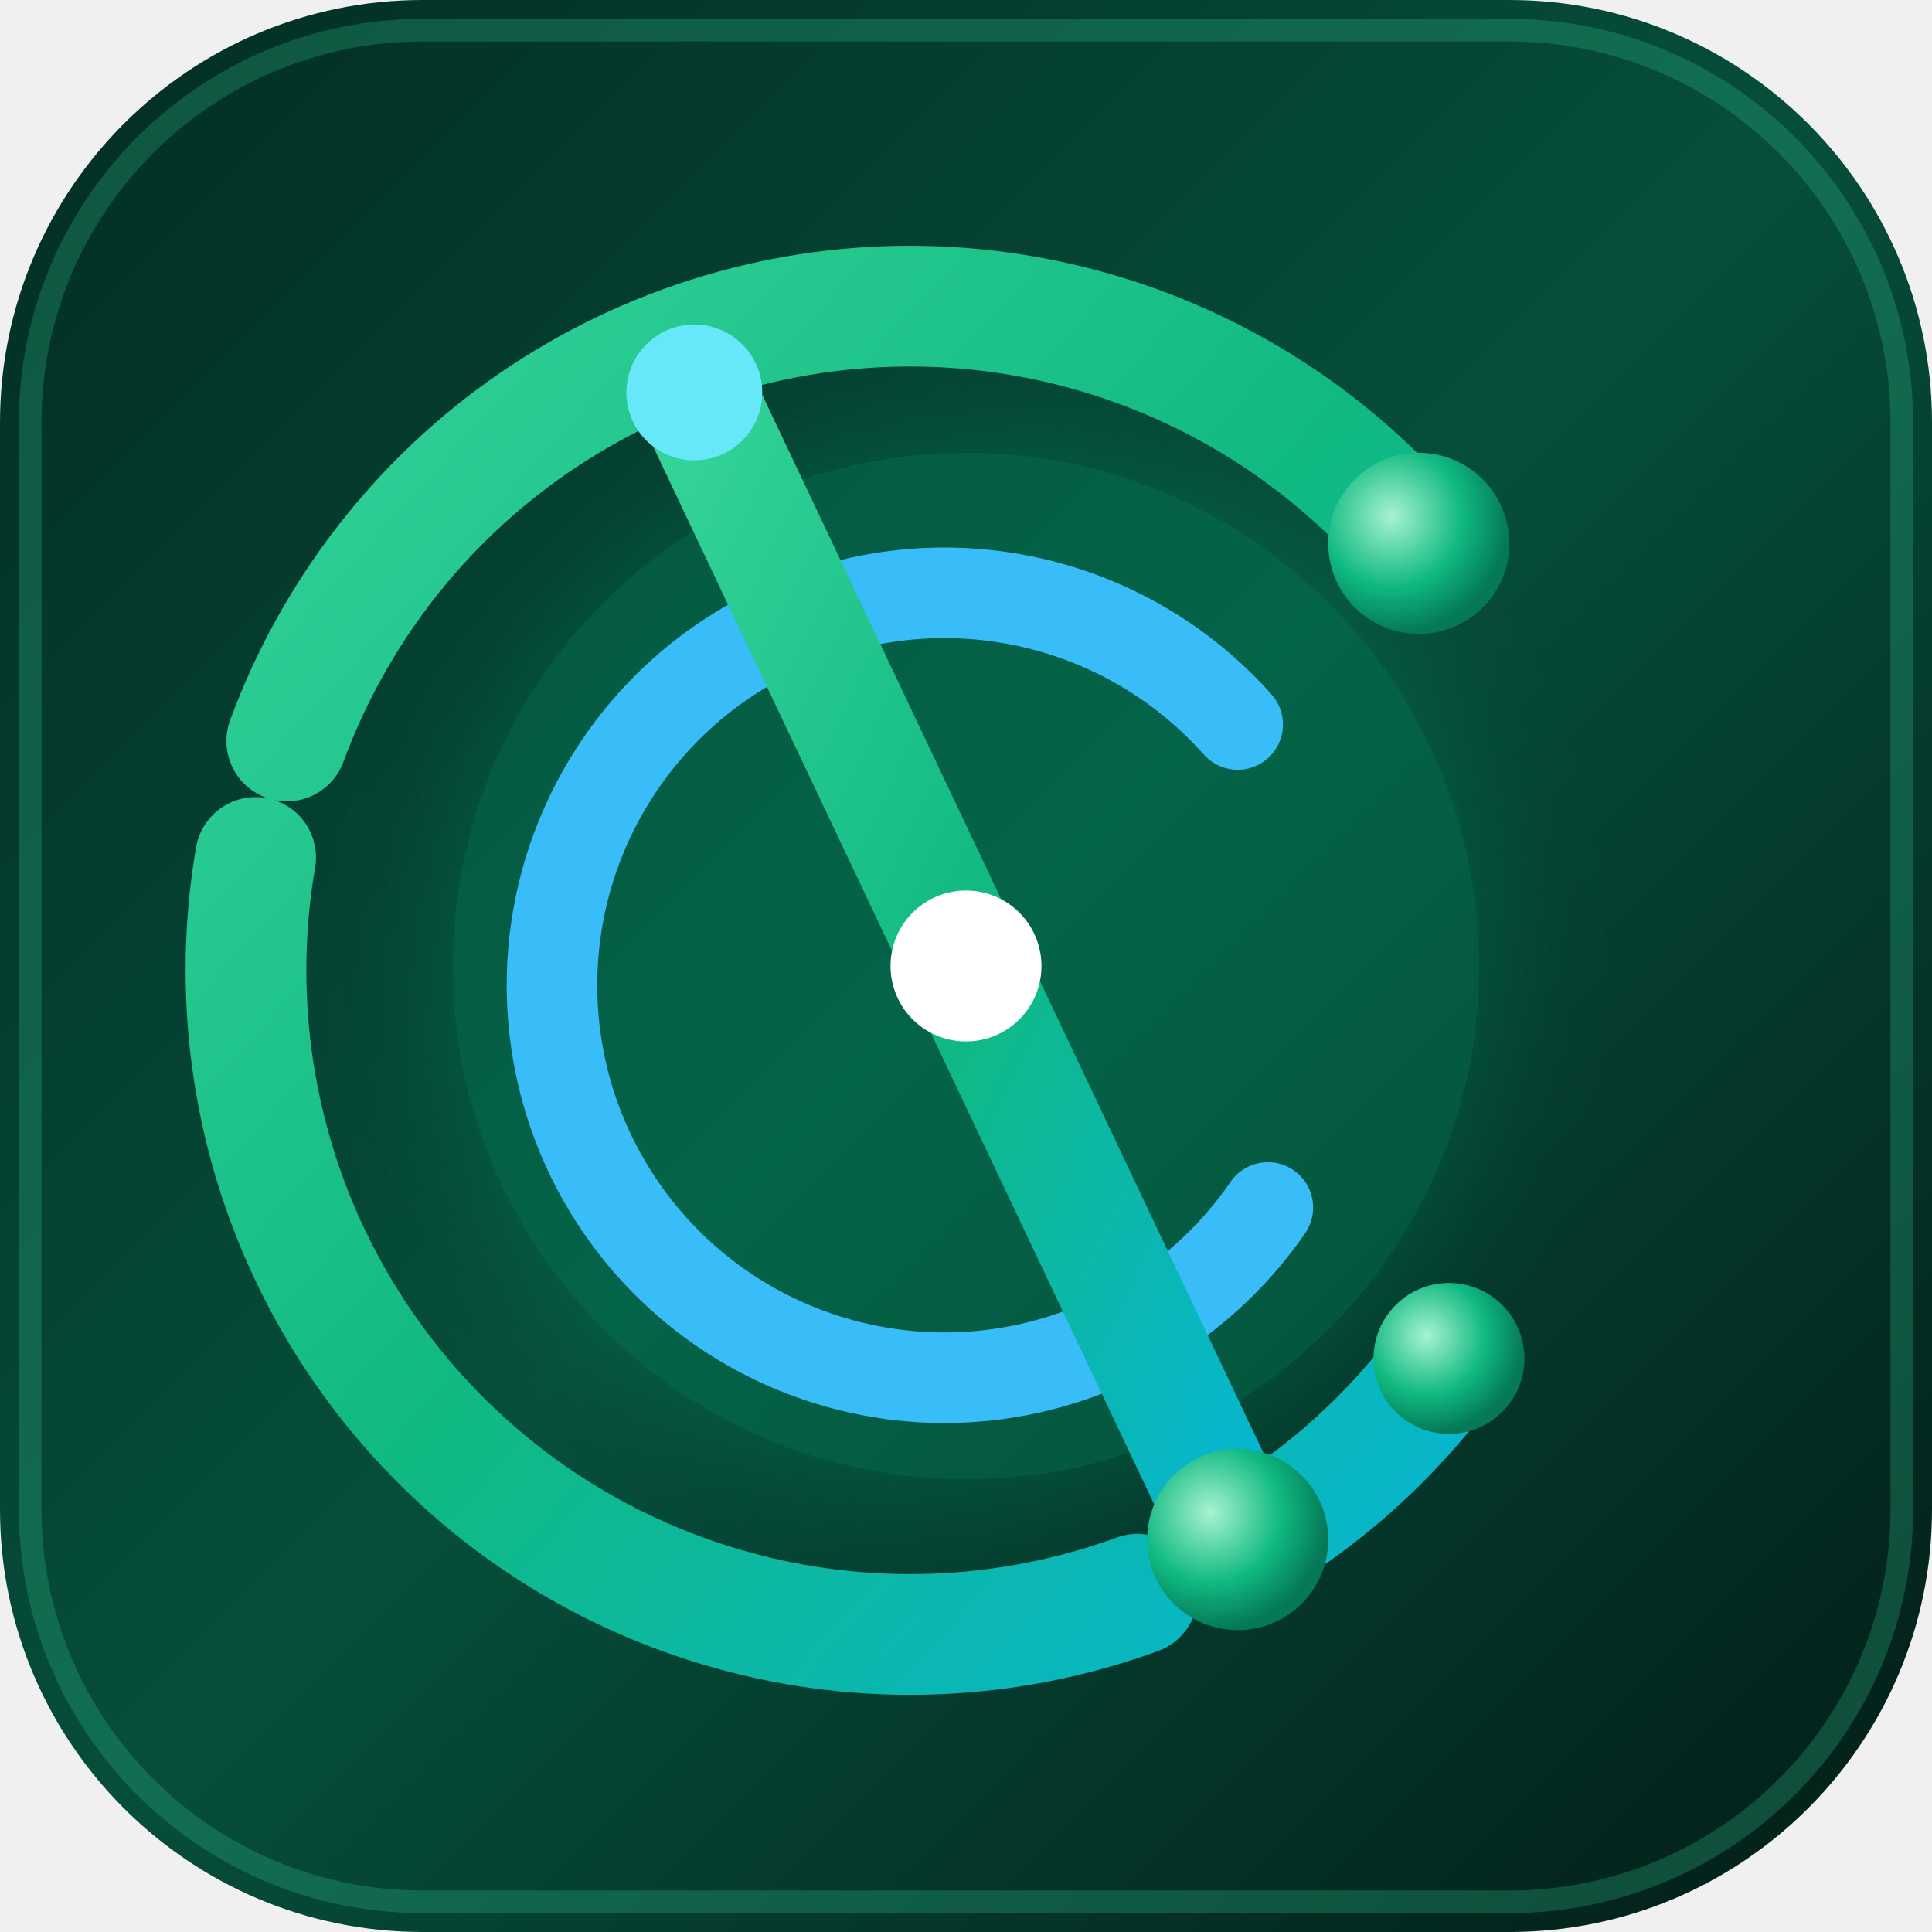
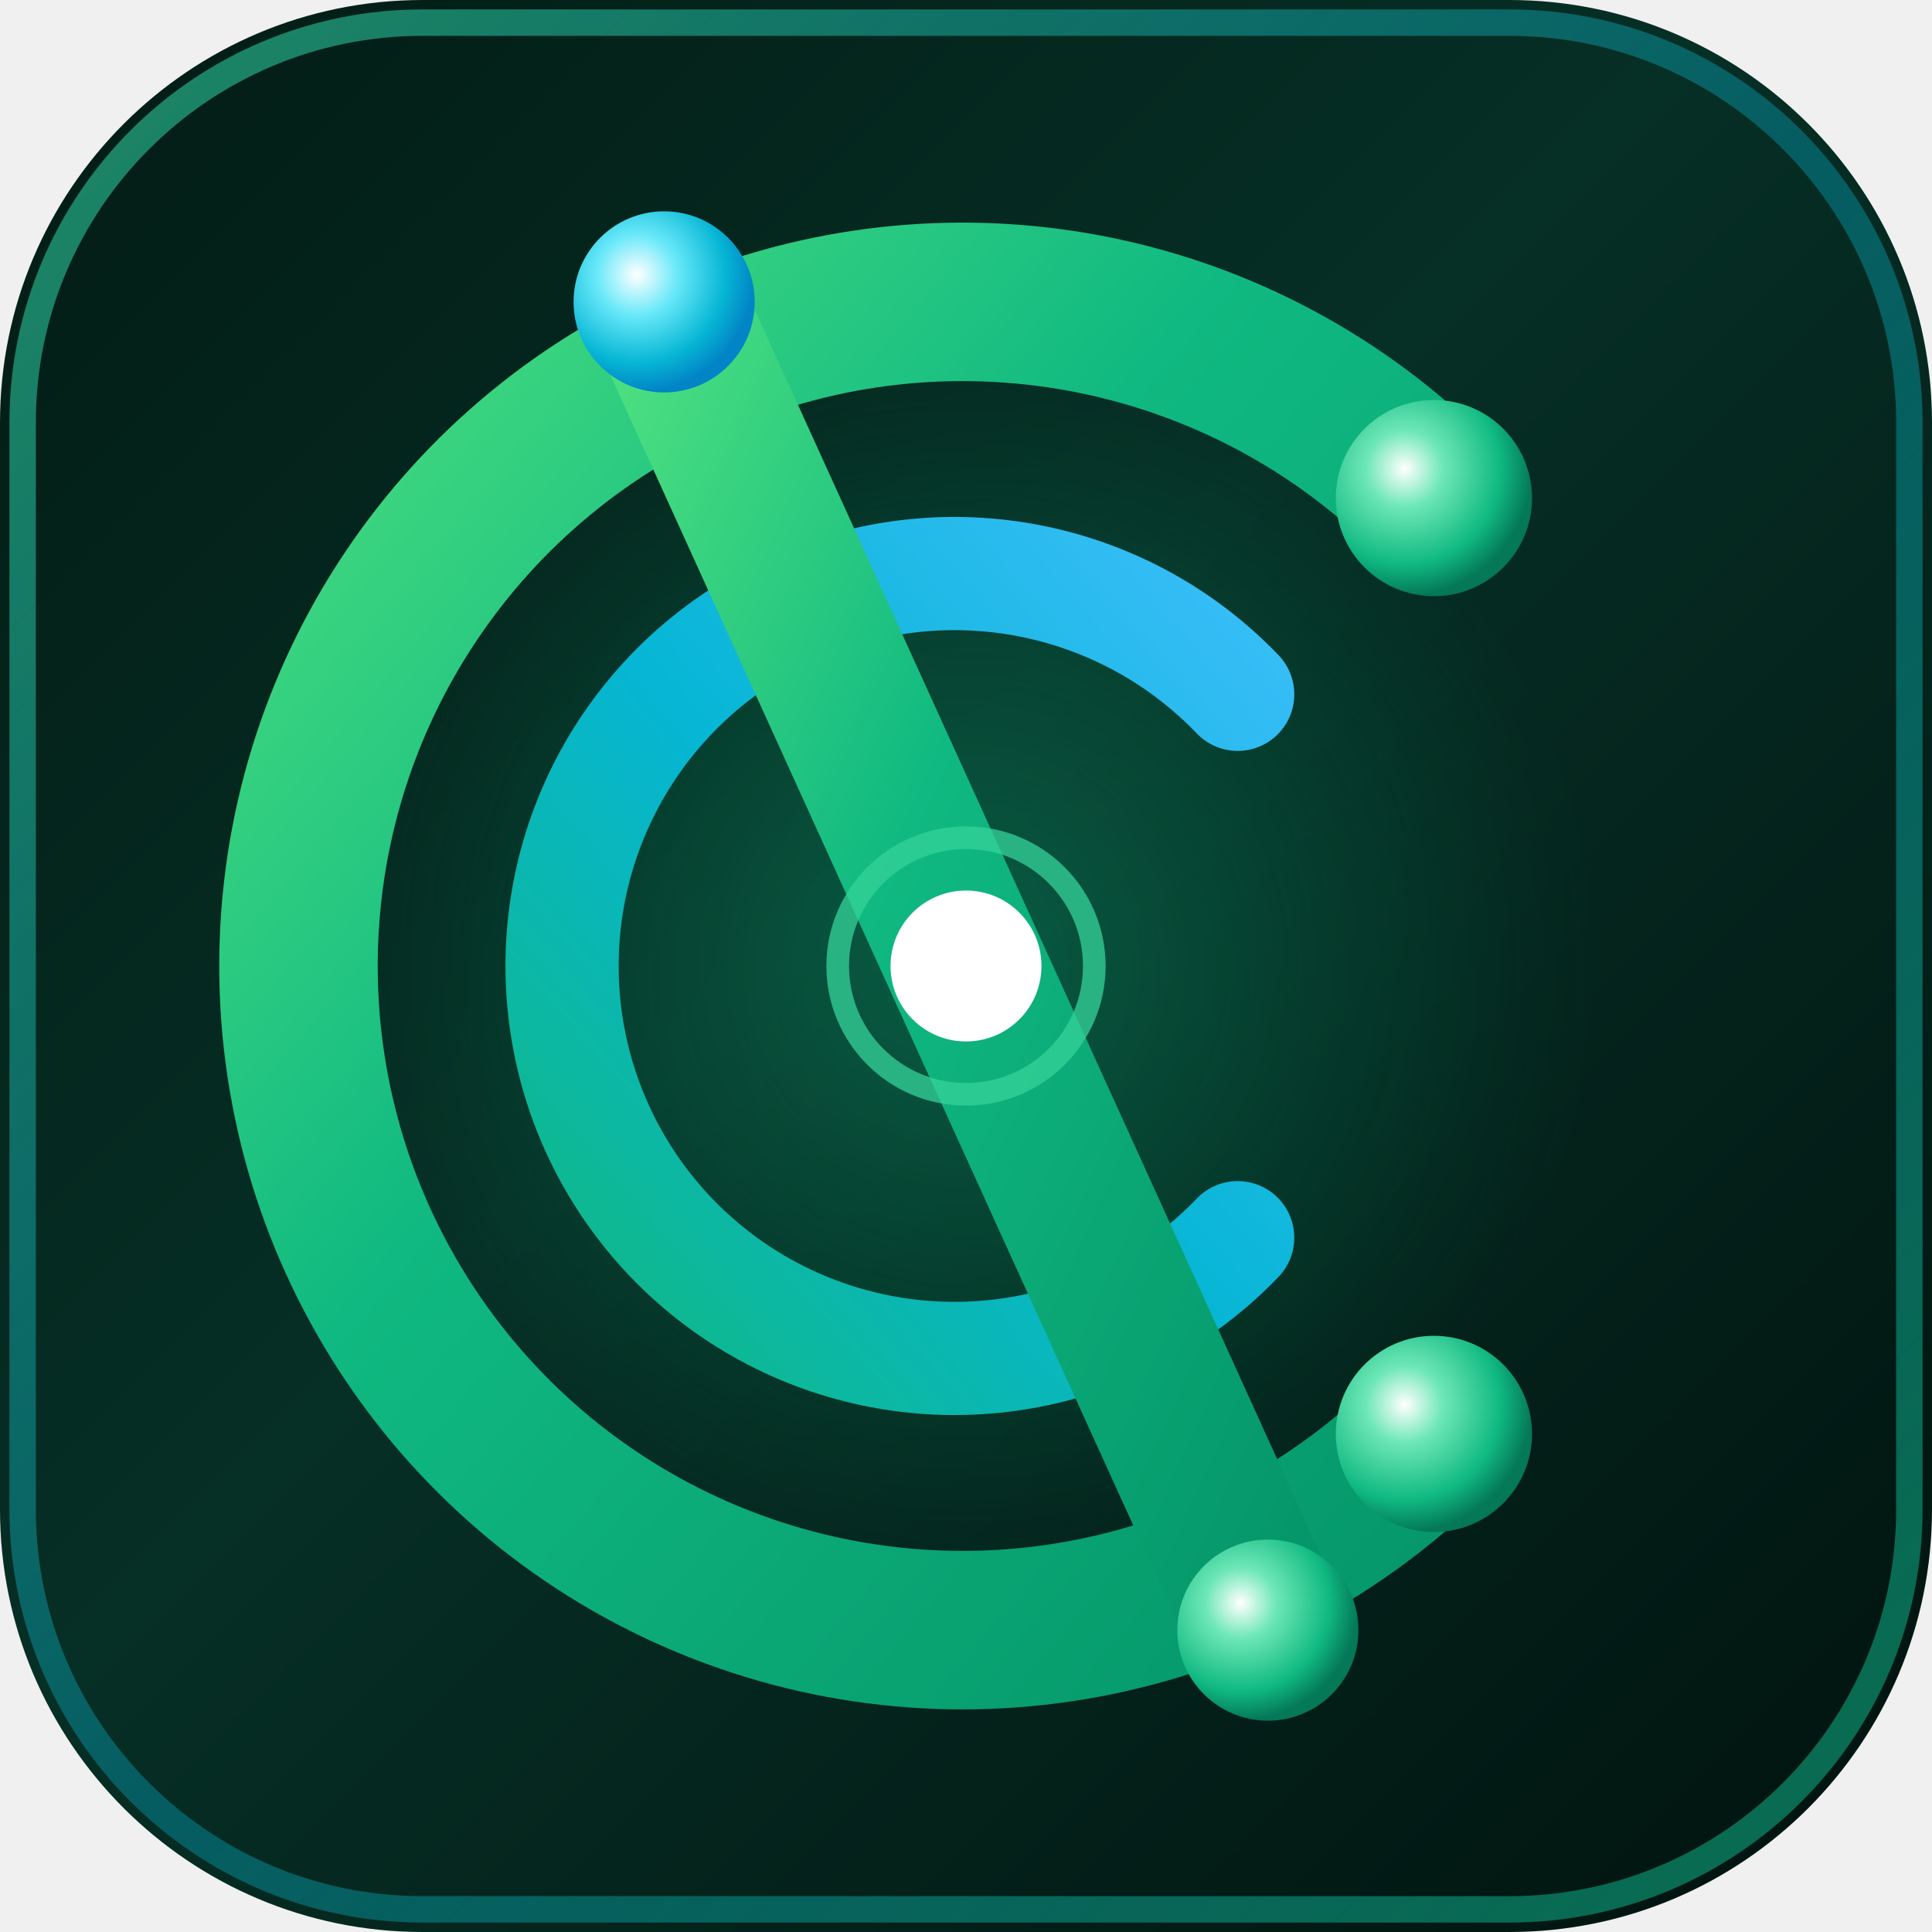
- <svg xmlns="http://www.w3.org/2000/svg" viewBox="0 0 128 128" width="128" height="128">
+ <svg xmlns="http://www.w3.org/2000/svg" viewBox="0 0 128 128" width="128" height="128" fill="none">
  <defs>
    <linearGradient id="favBg" x1="0%" y1="0%" x2="100%" y2="100%">
-       <stop offset="0%" stop-color="#022c22" />
-       <stop offset="50%" stop-color="#064e3b" />
-       <stop offset="100%" stop-color="#021c16" />
+       <stop offset="0%" stop-color="#021b14" />
+       <stop offset="45%" stop-color="#062f25" />
+       <stop offset="100%" stop-color="#01120e" />
+     </linearGradient>
+     <linearGradient id="favRim" x1="0%" y1="0%" x2="100%" y2="100%">
+       <stop offset="0%" stop-color="#34D399" stop-opacity="0.6" />
+       <stop offset="50%" stop-color="#06B6D4" stop-opacity="0.35" />
+       <stop offset="100%" stop-color="#10B981" stop-opacity="0.55" />
    </linearGradient>
    <linearGradient id="favEmerald" x1="0%" y1="0%" x2="100%" y2="100%">
-       <stop offset="0%" stop-color="#34D399" />
-       <stop offset="50%" stop-color="#10B981" />
-       <stop offset="100%" stop-color="#06B6D4" />
+       <stop offset="0%" stop-color="#4ADE80" />
+       <stop offset="40%" stop-color="#10B981" />
+       <stop offset="100%" stop-color="#059669" />
    </linearGradient>
-     <radialGradient id="favSphere" cx="35%" cy="35%" r="65%">
-       <stop offset="0%" stop-color="#A7F3D0" />
-       <stop offset="60%" stop-color="#10B981" />
+     <linearGradient id="favCyan" x1="100%" y1="0%" x2="0%" y2="100%">
+       <stop offset="0%" stop-color="#38BDF8" />
+       <stop offset="50%" stop-color="#06B6D4" />
+       <stop offset="100%" stop-color="#10B981" />
+     </linearGradient>
+     <radialGradient id="coreGlow" cx="50%" cy="50%" r="50%">
+       <stop offset="0%" stop-color="#10B981" stop-opacity="0.35" />
+       <stop offset="70%" stop-color="#059669" stop-opacity="0.12" />
+       <stop offset="100%" stop-color="#047857" stop-opacity="0" />
+     </radialGradient>
+     <radialGradient id="nodeEmerald" cx="35%" cy="35%" r="65%">
+       <stop offset="0%" stop-color="#FFFFFF" />
+       <stop offset="30%" stop-color="#6EE7B7" />
+       <stop offset="75%" stop-color="#10B981" />
      <stop offset="100%" stop-color="#047857" />
    </radialGradient>
-     <filter id="glow" x="-20%" y="-20%" width="140%" height="140%">
-       <feGaussianBlur stdDeviation="4" result="blur" />
-       <feComposite in="SourceGraphic" in2="blur" operator="over" />
-     </filter>
+     <radialGradient id="nodeCyan" cx="35%" cy="35%" r="65%">
+       <stop offset="0%" stop-color="#FFFFFF" />
+       <stop offset="35%" stop-color="#67E8F9" />
+       <stop offset="75%" stop-color="#06B6D4" />
+       <stop offset="100%" stop-color="#0284C7" />
+     </radialGradient>
  </defs>
  <rect width="128" height="128" rx="28" fill="url(#favBg)" />
-   <rect x="2" y="2" width="124" height="124" rx="26" fill="none" stroke="rgba(52, 211, 153, 0.25)" stroke-width="1.5" />
-   <g transform="translate(0, 0)">
-     <circle cx="64" cy="64" r="34" fill="#059669" opacity="0.3" filter="url(#glow)" />
-     <path d="M 94 36 A 44 44 0 1 0 96 90" fill="none" stroke="url(#favEmerald)" stroke-width="8" stroke-linecap="round" stroke-dasharray="92 8" />
-     <path d="M 82 48 A 26 26 0 1 0 84 80" fill="none" stroke="#38BDF8" stroke-width="6" stroke-linecap="round" />
-     <path d="M 46 26 L 82 102" stroke="url(#favEmerald)" stroke-width="8" stroke-linecap="round" />
-     <circle cx="94" cy="36" r="6" fill="url(#favSphere)" />
-     <circle cx="96" cy="90" r="5" fill="url(#favSphere)" />
-     <circle cx="64" cy="64" r="5" fill="#FFFFFF" />
-     <circle cx="82" cy="102" r="6" fill="url(#favSphere)" />
-     <circle cx="46" cy="26" r="4.5" fill="#67E8F9" />
-   </g>
+   <rect x="1.5" y="1.5" width="125" height="125" rx="26.5" stroke="url(#favRim)" stroke-width="1.75" />
+   <circle cx="64" cy="64" r="42" fill="url(#coreGlow)" />
+   <path d="M 95 33 A 44 44 0 1 0 95 95" stroke="url(#favEmerald)" stroke-width="10.5" stroke-linecap="round" />
+   <path d="M 82 46 A 26 26 0 1 0 82 82" stroke="url(#favCyan)" stroke-width="7.5" stroke-linecap="round" />
+   <path d="M 44 20 L 84 108" stroke="url(#favEmerald)" stroke-width="10.5" stroke-linecap="round" />
+   <circle cx="95" cy="33" r="6.5" fill="url(#nodeEmerald)" />
+   <circle cx="95" cy="95" r="6.5" fill="url(#nodeEmerald)" />
+   <circle cx="44" cy="20" r="6" fill="url(#nodeCyan)" />
+   <circle cx="84" cy="108" r="6" fill="url(#nodeEmerald)" />
+   <circle cx="64" cy="64" r="5" fill="#FFFFFF" />
+   <circle cx="64" cy="64" r="8.5" stroke="#34D399" stroke-width="1.5" stroke-opacity="0.75" />
</svg>
